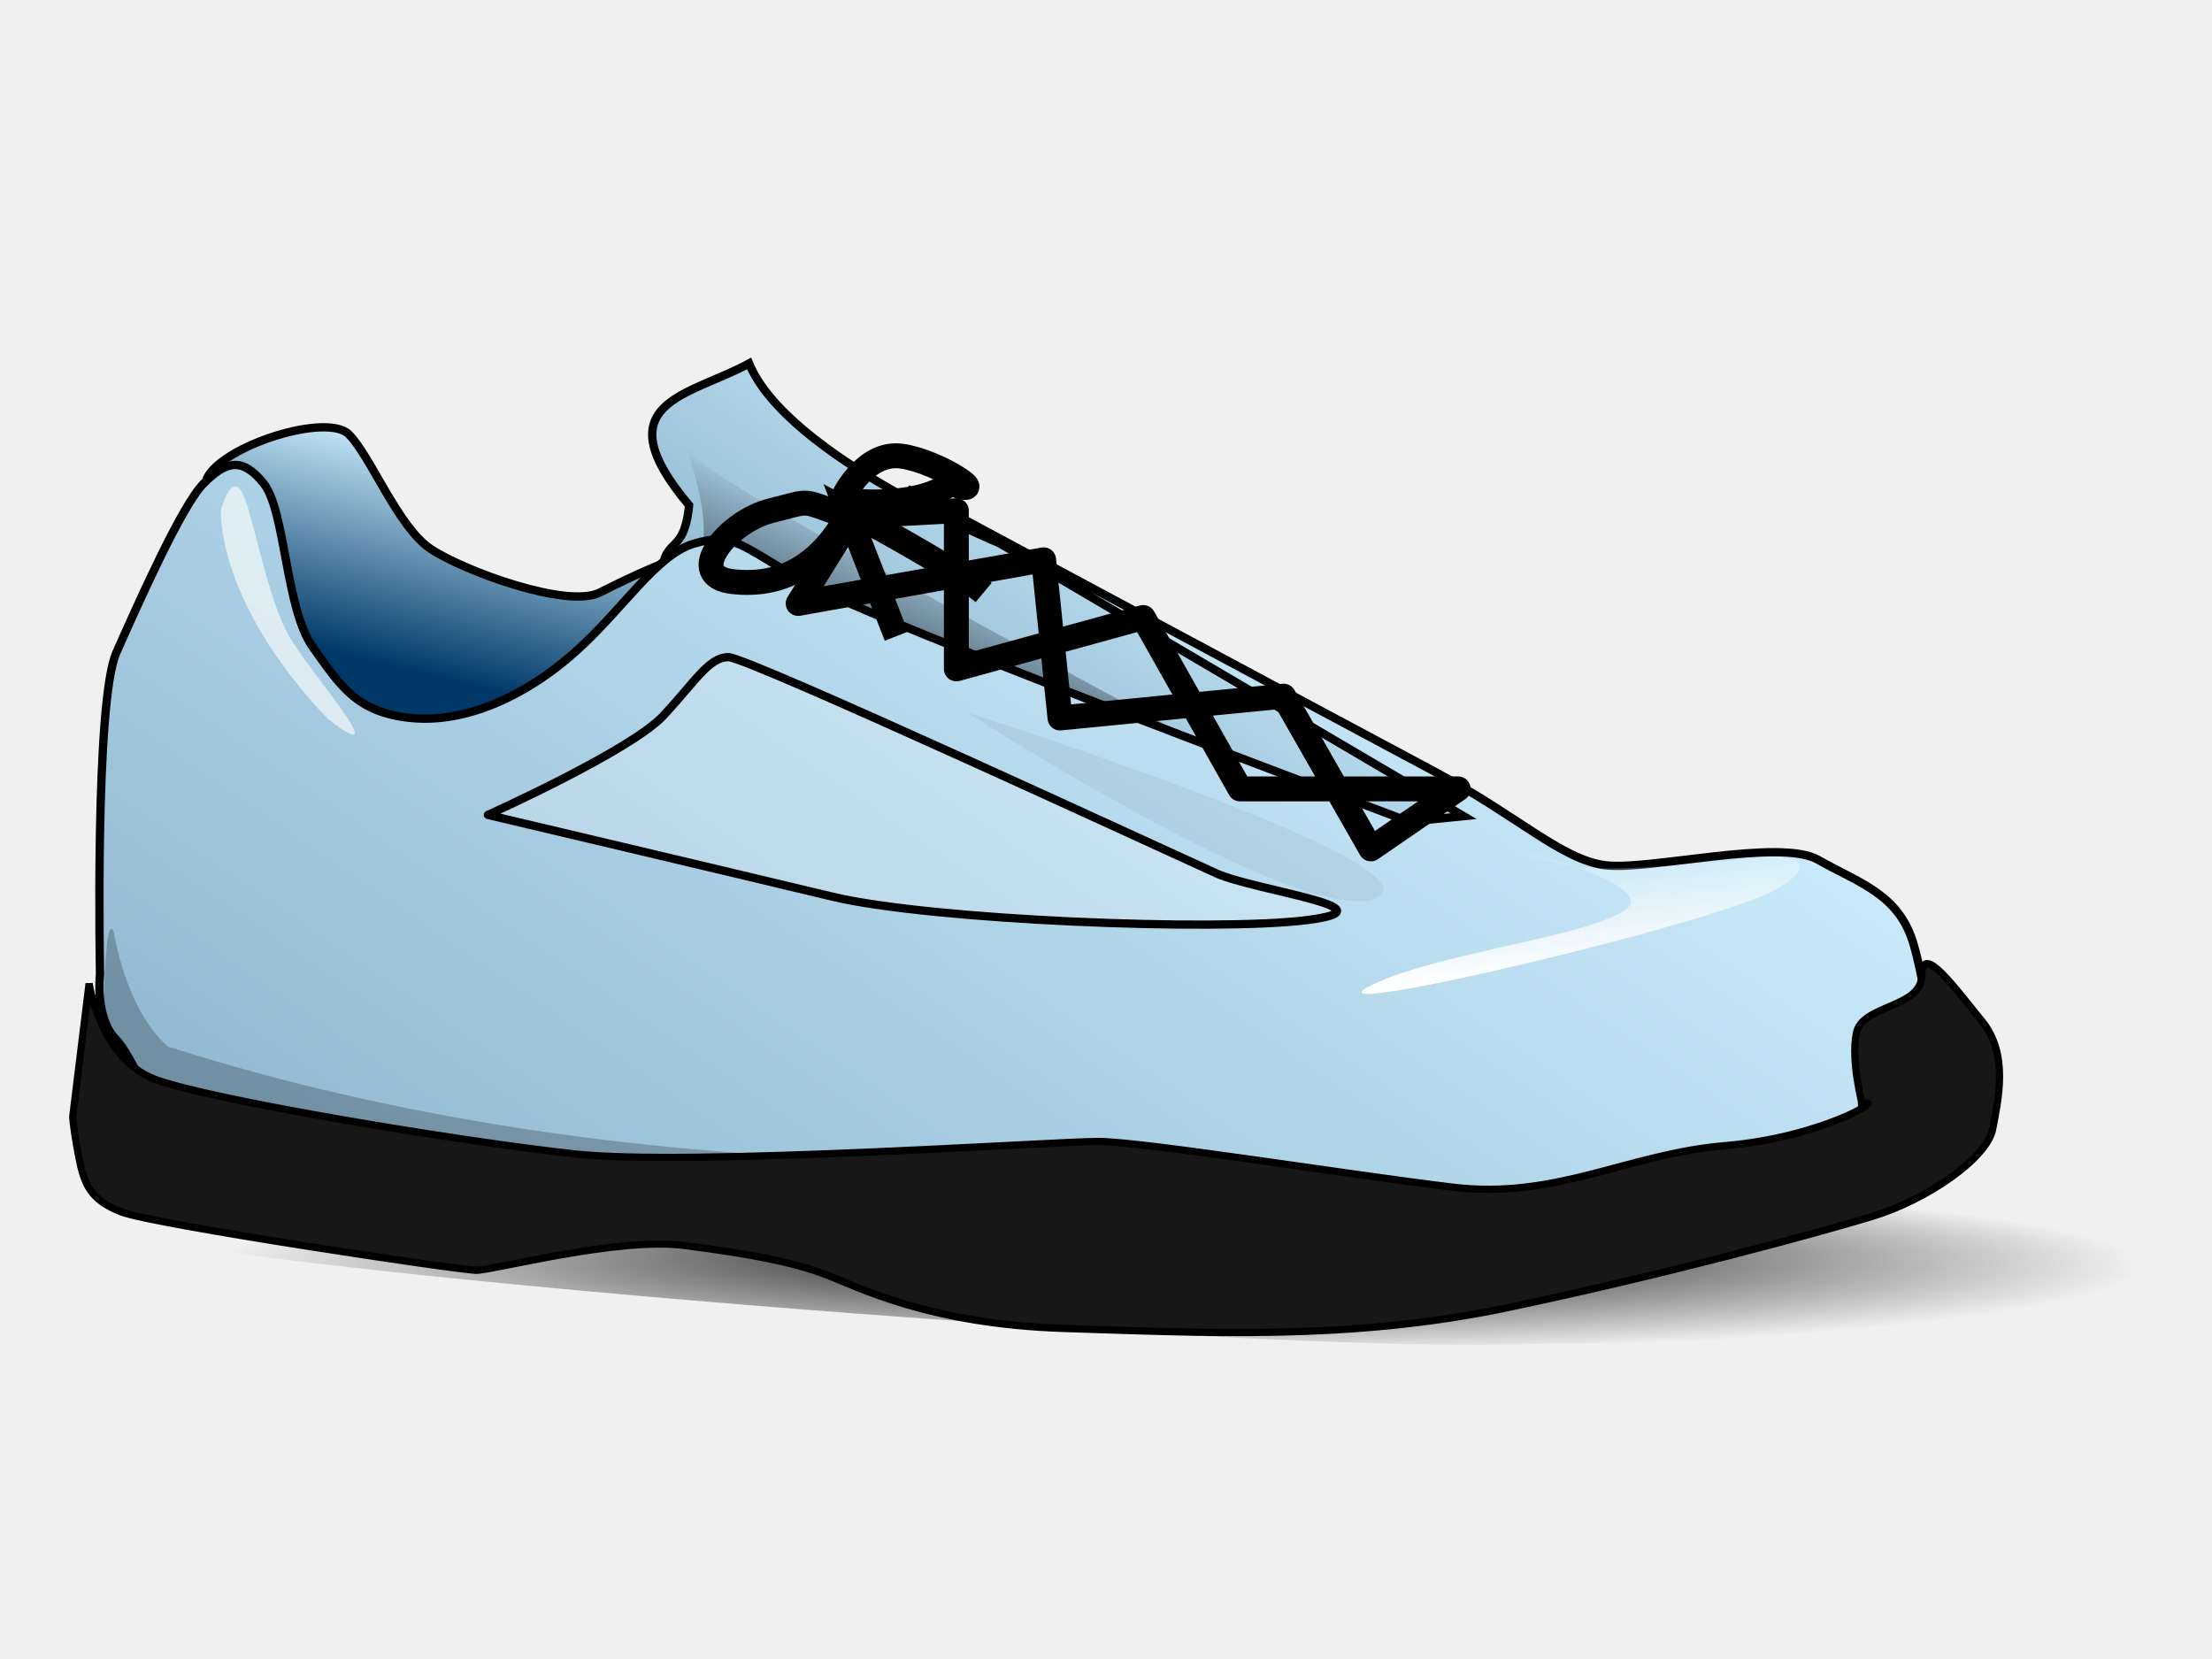
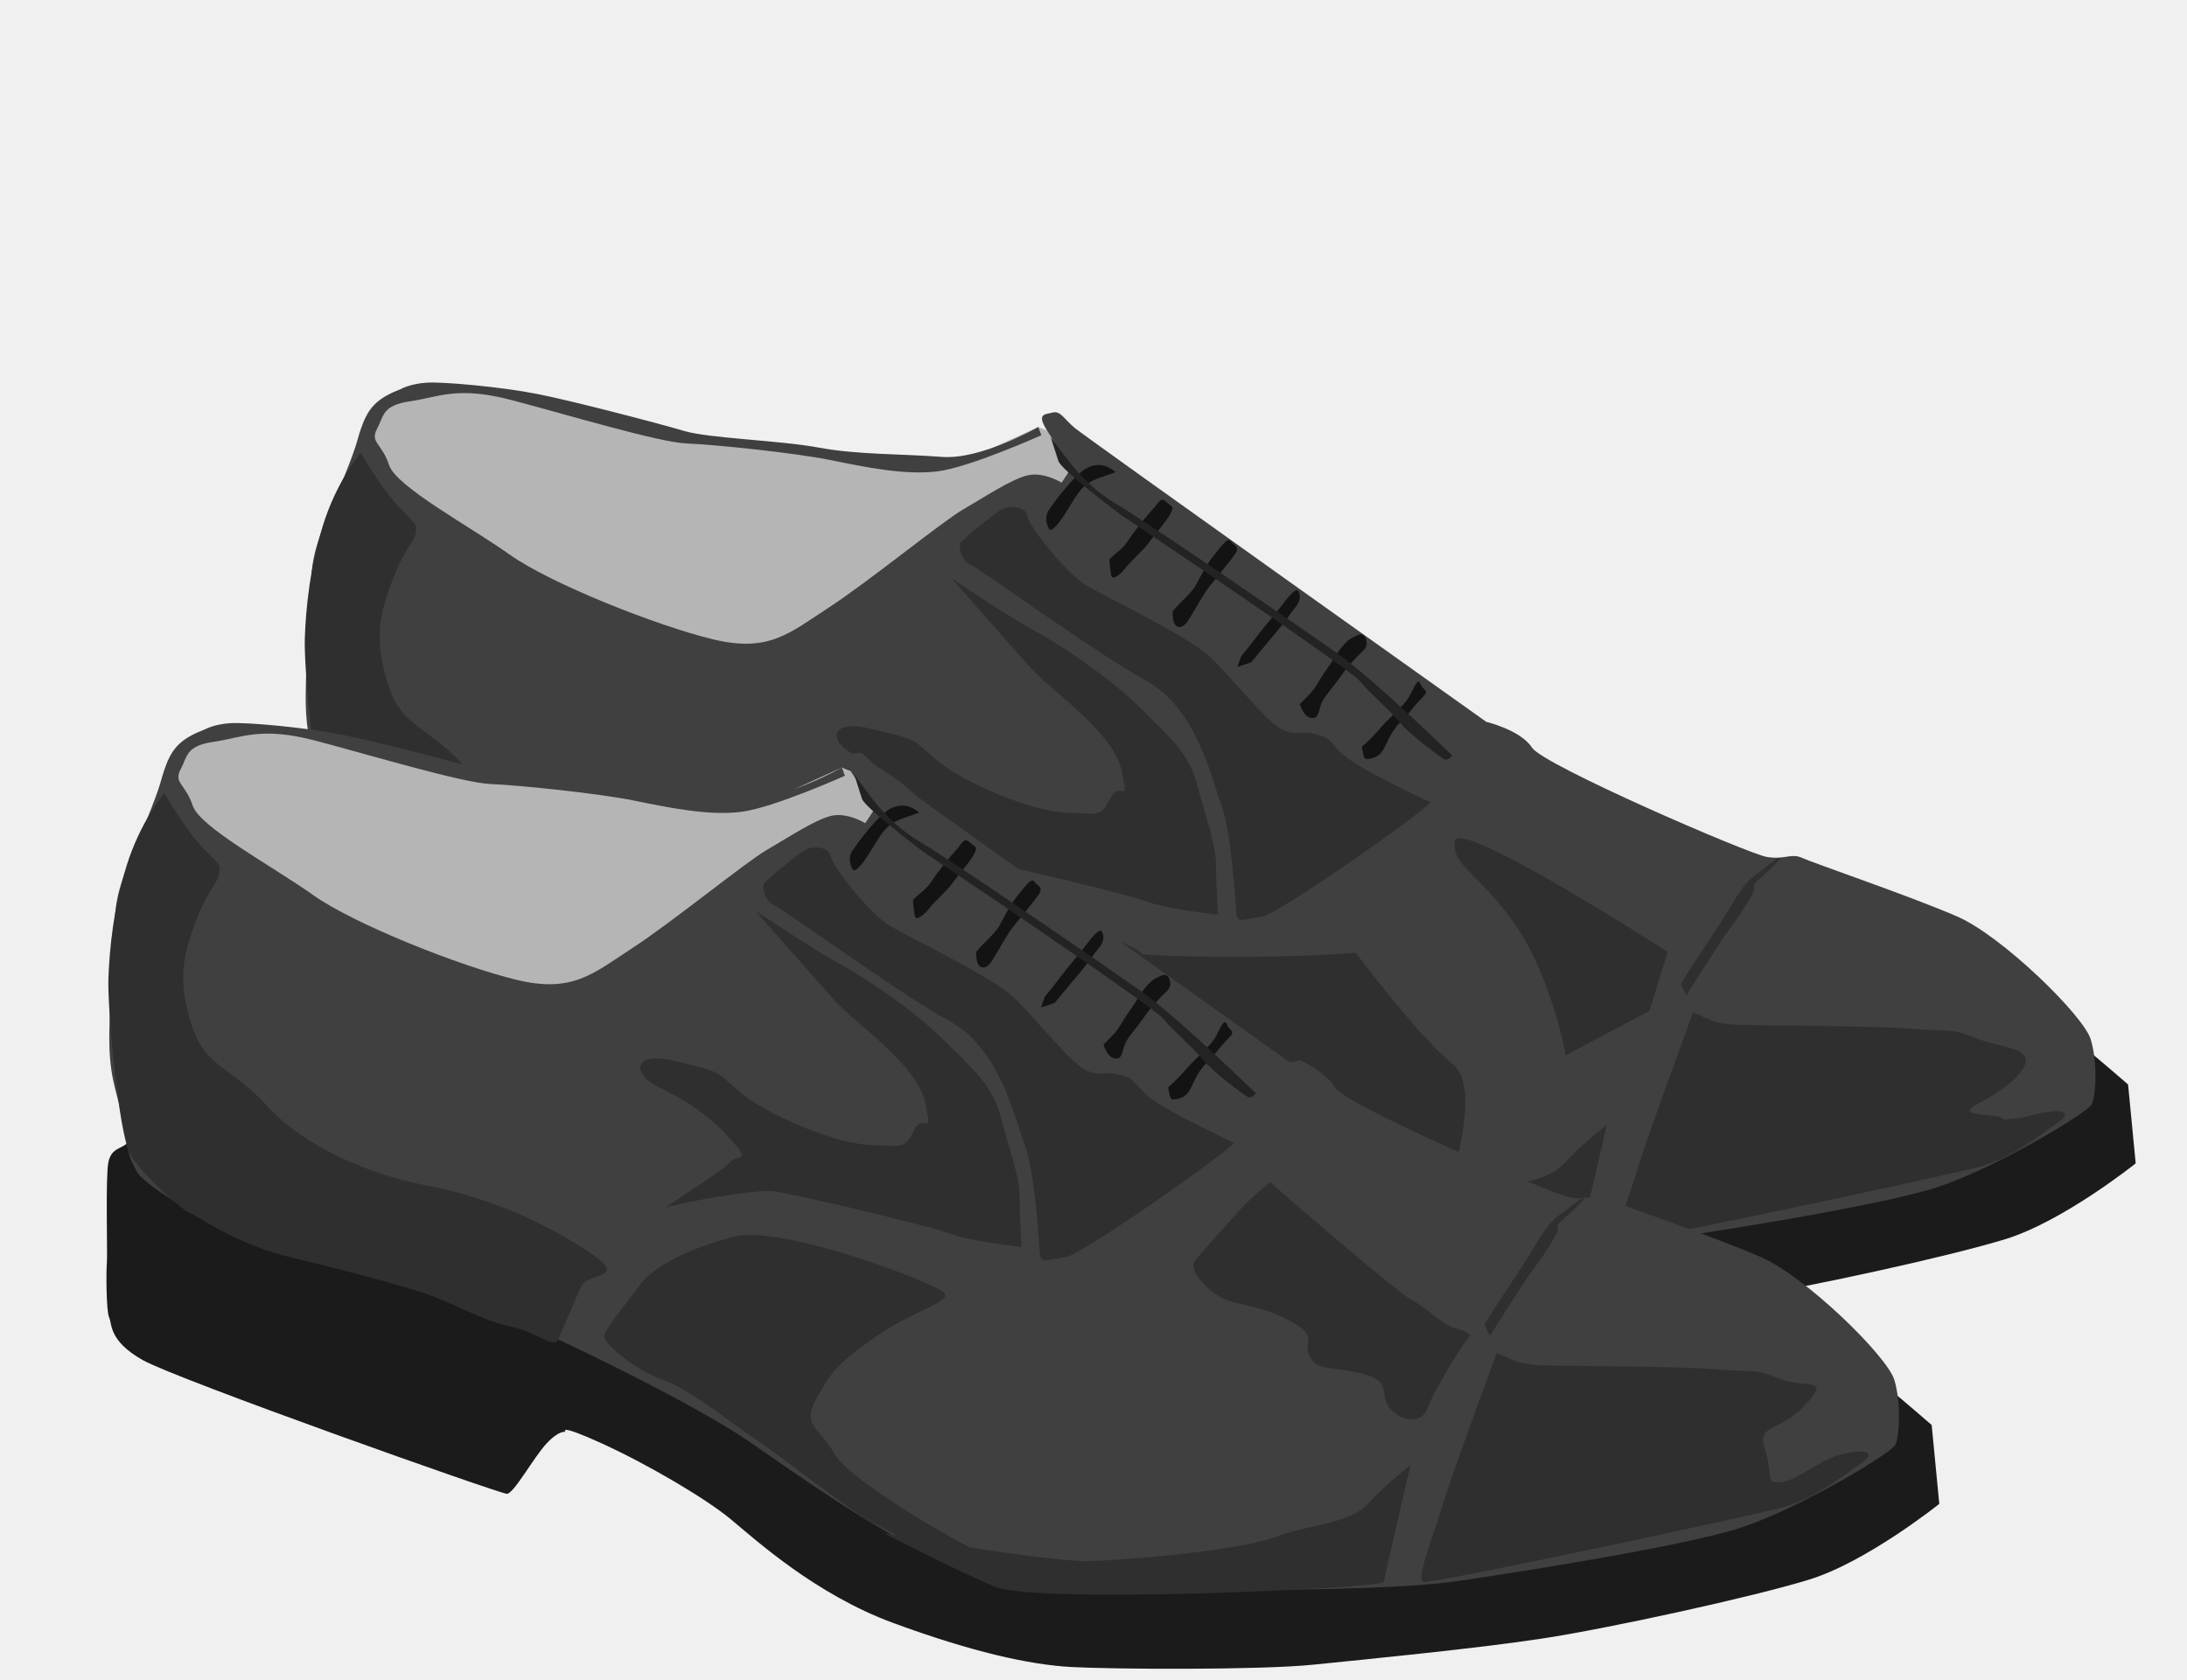
- <svg xmlns="http://www.w3.org/2000/svg" xmlns:xlink="http://www.w3.org/1999/xlink" height="375" id="svg2" version="1.0" width="500" x="0" y="0">
-   <defs id="defs3">
+ <svg xmlns="http://www.w3.org/2000/svg" xmlns:xlink="http://www.w3.org/1999/xlink" width="21.576mm" height="16.576mm" viewBox="0 0 76.451 58.734" id="svg4733" version="1.1">
+   <defs id="defs4735">
+     <linearGradient id="linearGradient4549">
+       <stop style="stop-color:#feecc8;stop-opacity:1" offset="0" id="stop4551" />
+       <stop style="stop-color:#eecf98;stop-opacity:1" offset="1" id="stop4553" />
+     </linearGradient>
+     <radialGradient xlink:href="#linearGradient4549" id="radialGradient4555" cx="80.781" cy="1053.265" fx="80.781" fy="1053.265" r="24.619" gradientTransform="matrix(0.7068646,0.4408413,-0.3197602,0.5127162,364.3233,473.1091)" gradientUnits="userSpaceOnUse" />
+     <linearGradient gradientTransform="scale(1.251383,0.799116)" gradientUnits="userSpaceOnUse" id="linearGradient2986" x1="214.887" x2="-46.229" xlink:href="#linearGradient2122" y1="108.758" y2="352.202" />
+     <linearGradient id="linearGradient2122">
+       <stop id="stop2124" offset="0" style="stop-color:#d0f0ff;stop-opacity:1;" />
+       <stop id="stop2126" offset="1" style="stop-color:#003968;stop-opacity:1;" />
+     </linearGradient>
+     <linearGradient gradientTransform="scale(1.361889,0.734274)" gradientUnits="userSpaceOnUse" id="linearGradient3002" x1="137.948" x2="178.184" xlink:href="#linearGradient2996" y1="239.132" y2="186.936" />
    <linearGradient id="linearGradient2996">
      <stop id="stop2998" offset="0" style="stop-color:#000000;stop-opacity:1;" />
      <stop id="stop3000" offset="1" style="stop-color:#000000;stop-opacity:0;" />
    </linearGradient>
+     <linearGradient gradientTransform="matrix(0.55501,0,0,0.418677,0.43224,23.74855)" gradientUnits="userSpaceOnUse" id="linearGradient2128" x1="214.036" x2="175.583" xlink:href="#linearGradient2122" y1="191.028" y2="308.427" />
+     <linearGradient gradientTransform="scale(1.45568,0.686964)" gradientUnits="userSpaceOnUse" id="linearGradient2978" x1="286.586" x2="-509.76" xlink:href="#linearGradient2122" y1="228.042" y2="776.39" />
+     <linearGradient gradientTransform="scale(1.687069,0.592744)" gradientUnits="userSpaceOnUse" id="linearGradient2994" x1="220.029" x2="208.666" xlink:href="#linearGradient2988" y1="367.871" y2="322.107" />
    <linearGradient id="linearGradient2988">
      <stop id="stop2990" offset="0" style="stop-color:#ffffff;stop-opacity:1;" />
      <stop id="stop2992" offset="1" style="stop-color:#ffffff;stop-opacity:0;" />
    </linearGradient>
-     <linearGradient id="linearGradient2926">
-       <stop id="stop2928" offset="0" style="stop-color:#000000;stop-opacity:1;" />
-       <stop id="stop2930" offset="1" style="stop-color:#000000;stop-opacity:0;" />
-     </linearGradient>
-     <linearGradient id="linearGradient2122">
-       <stop id="stop2124" offset="0" style="stop-color:#d0f0ff;stop-opacity:1;" />
-       <stop id="stop2126" offset="1" style="stop-color:#003968;stop-opacity:1;" />
-     </linearGradient>
-     <linearGradient gradientTransform="matrix(0.55501,0,0,0.418677,0.43224,23.74855)" gradientUnits="userSpaceOnUse" id="linearGradient2128" x1="214.036" x2="175.583" xlink:href="#linearGradient2122" y1="191.028" y2="308.427" />
-     <radialGradient cx="133.528" cy="783.31" fx="133.528" fy="776.264" gradientTransform="matrix(5.442391,0,0,0.508459,-460.3333,-112.2011)" gradientUnits="userSpaceOnUse" id="radialGradient2934" r="39.923" xlink:href="#linearGradient2926" />
-     <pattern height="131.125" id="pattern2966" patternTransform="translate(-311.625,-153.0312)" patternUnits="userSpaceOnUse" width="131.094">
-       <path d="M -271.531 -152.531 L -271.531 -121.406 L -214.969 -121.406 L -214.969 -152.531 L -271.531 -152.531 z M -214.969 -121.406 L -214.969 -59.188 L -181.031 -59.188 L -181.031 -121.406 L -214.969 -121.406 z M -214.969 -59.188 L -271.531 -59.188 L -271.531 -22.406 L -214.969 -22.406 L -214.969 -59.188 z M -271.531 -59.188 L -271.531 -121.406 L -311.125 -121.406 L -311.125 -59.188 L -271.531 -59.188 z " id="path2968" style="fill:none;fill-opacity:0.75;fill-rule:evenodd;stroke:#000000;stroke-width:1px;stroke-linecap:butt;stroke-linejoin:miter;stroke-opacity:1" transform="translate(311.625,153.0312)" />
-     </pattern>
-     <linearGradient gradientTransform="scale(1.45568,0.686964)" gradientUnits="userSpaceOnUse" id="linearGradient2978" x1="286.586" x2="-509.76" xlink:href="#linearGradient2122" y1="228.042" y2="776.39" />
-     <linearGradient gradientTransform="scale(1.251383,0.799116)" gradientUnits="userSpaceOnUse" id="linearGradient2986" x1="214.887" x2="-46.229" xlink:href="#linearGradient2122" y1="108.758" y2="352.202" />
-     <linearGradient gradientTransform="scale(1.687069,0.592744)" gradientUnits="userSpaceOnUse" id="linearGradient2994" x1="220.029" x2="208.666" xlink:href="#linearGradient2988" y1="367.871" y2="322.107" />
-     <linearGradient gradientTransform="scale(1.361889,0.734274)" gradientUnits="userSpaceOnUse" id="linearGradient3002" x1="137.948" x2="178.184" xlink:href="#linearGradient2996" y1="239.132" y2="186.936" />
+     <rect height="500.545" width="788.51" y="389.728" x="5.746" id="SVGID_1_" />
  </defs>
-   <g id="layer1">
-     <path d="M 324.671,201.747 C 324.671,201.747 149.598,142.567 149.598,131.471 C 149.598,120.375 154.529,126.54 155.762,114.211 C 136.036,90.785 155.762,89.552 169.324,82.155 C 177.955,103.114 226.038,122.841 226.038,122.841 L 335.767,183.253 L 324.671,201.747 z " id="path2130" style="fill:url(#linearGradient2986);fill-opacity:1;fill-rule:evenodd;stroke:#000000;stroke-width:1.877px;stroke-linecap:butt;stroke-linejoin:miter;stroke-opacity:1" />
-     <path d="M 148.365,130.238 C 148.365,130.238 154.529,135.17 158.228,125.307 C 161.927,115.443 152.064,95.717 156.995,103.114 C 161.927,110.512 300.013,183.253 300.013,183.253 L 148.365,130.238 z " id="path2914" style="fill:url(#linearGradient3002);fill-opacity:1;fill-rule:evenodd;stroke:none;stroke-width:1px;stroke-linecap:butt;stroke-linejoin:miter;stroke-opacity:1" />
-     <path d="M 46.801,108.046 C 50.499,100.649 73.925,93.251 78.856,98.183 C 83.788,103.114 89.952,119.142 97.35,124.074 C 104.747,129.005 128.173,137.636 135.57,133.937 C 142.967,130.238 165.16,119.142 166.393,126.54 C 167.626,133.937 173.79,177.089 140.502,177.089 C 107.213,177.089 71.459,189.418 61.595,169.691 C 51.732,149.965 46.801,108.046 46.801,108.046 z " id="path2120" style="fill:url(#linearGradient2128);fill-opacity:1;fill-rule:evenodd;stroke:#000000;stroke-width:1.877px;stroke-linecap:butt;stroke-linejoin:miter;stroke-opacity:1" />
-     <path d="M 39.455,263.393 C 31.005,269.328 5.653,271.307 31.005,279.221 C 56.357,287.135 268.827,304.941 338.846,303.952 C 408.865,302.962 487.334,299.995 489.748,288.124 C 492.163,276.253 471.64,274.274 436.631,273.285 C 401.621,272.296 39.455,263.393 39.455,263.393 z " id="path2916" style="fill:url(#radialGradient2934);fill-opacity:1;fill-rule:evenodd;stroke:none;stroke-width:1px;stroke-linecap:butt;stroke-linejoin:miter;stroke-opacity:1" />
-     <path d="M 22.608,220.241 C 22.608,220.241 21.375,158.595 26.307,147.499 C 31.239,136.403 41.102,114.211 46.033,109.279 C 50.965,104.347 54.664,103.114 59.595,109.279 C 64.527,115.443 64.527,137.636 70.692,146.266 C 76.856,154.897 80.555,161.061 92.884,162.294 C 105.213,163.527 118.775,157.362 129.871,147.499 C 140.967,137.636 148.365,125.307 156.995,122.841 C 165.626,120.375 166.859,122.841 181.654,131.471 C 196.448,140.102 318.506,185.719 318.506,185.719 L 330.836,184.486 L 205.079,110.512 C 205.079,110.512 306.177,164.76 324.671,174.623 C 343.165,184.486 353.028,194.35 362.891,195.583 C 372.754,196.816 402.344,189.418 410.975,194.35 C 419.605,199.281 428.235,201.747 431.934,211.61 C 435.633,221.474 439.332,254.762 439.332,254.762 C 439.332,254.762 424.537,274.489 406.043,279.42 C 387.549,284.352 297.547,304.079 275.355,300.38 C 253.162,296.681 217.408,296.681 202.613,288.051 C 187.818,279.42 160.694,278.188 147.132,278.188 C 133.57,278.188 73.157,283.119 57.13,275.722 C 41.102,268.324 31.239,239.967 26.307,235.036 C 21.375,230.104 22.608,220.241 22.608,220.241 z " id="path2116" style="fill:url(#linearGradient2978);fill-opacity:1;fill-rule:evenodd;stroke:#000000;stroke-width:1.877px;stroke-linecap:butt;stroke-linejoin:miter;stroke-opacity:1" />
-     <path d="M 25.701,210.644 C 22.974,203.827 22.974,248.821 24.338,251.547 C 166.135,278.816 249.304,261.091 249.304,261.091 C 249.304,261.091 144.32,270.636 37.972,236.55 C 28.428,228.369 25.701,210.644 25.701,210.644 z " id="path2942" style="fill:#000000;fill-opacity:0.227;fill-rule:evenodd;stroke:none;stroke-width:1px;stroke-linecap:butt;stroke-linejoin:miter;stroke-opacity:1" />
-     <path d="M 20.142,222.307 L 16.444,252.374 C 16.444,252.374 16.444,254.253 17.677,260.83 C 18.909,267.408 20.142,271.166 27.54,273.985 C 34.937,276.804 103.98,287.139 107.679,287.139 C 111.378,287.139 139.735,279.622 154.529,281.502 C 169.324,283.381 179.188,285.26 186.585,288.079 C 193.983,290.897 210.01,299.354 240.833,300.293 C 271.656,301.233 304.944,303.112 340.699,295.595 C 376.453,288.079 410.975,278.683 423.304,274.924 C 435.633,271.166 449.195,261.77 450.428,255.193 C 451.661,248.616 454.127,238.28 447.962,230.764 C 441.797,223.247 434.4,212.911 434.4,220.428 C 434.4,227.945 420.838,227.005 419.605,233.582 C 418.372,240.159 420.838,248.616 420.838,249.555 C 427.002,247.676 412.208,257.072 390.015,258.951 C 367.823,260.83 351.795,271.166 328.37,268.347 C 304.944,265.528 258.094,258.012 248.231,258.012 C 238.367,258.012 155.762,263.649 129.871,260.83 C 103.98,258.012 47.266,248.616 34.937,243.918 C 22.608,239.22 20.142,222.307 20.142,222.307 z " id="path2118" style="fill:#171717;fill-opacity:1;fill-rule:evenodd;stroke:#000000;stroke-width:1.638px;stroke-linecap:butt;stroke-linejoin:miter;stroke-opacity:1" />
-     <path d="M 329.603,178.322 L 309.876,191.884 L 290.15,157.362 L 239.6,162.294 L 235.902,126.54 L 180.421,136.403 L 192.75,116.676 L 216.175,115.443 L 216.175,151.198 L 258.413,139.58 L 280.286,178.322 L 329.603,178.322 z " id="path2142" style="fill:none;fill-opacity:0.75;fill-rule:evenodd;stroke:#000000;stroke-width:5.63;stroke-linecap:round;stroke-linejoin:round;stroke-miterlimit:4;stroke-opacity:1" />
-     <path d="M 336.233,189.884 C 336.233,189.884 346.096,194.816 357.192,196.048 C 368.289,197.281 400.344,193.583 400.344,193.583 C 400.344,193.583 413.906,193.583 401.577,200.98 C 389.248,208.377 295.547,230.57 309.109,223.172 C 322.671,215.775 357.192,212.076 367.056,205.912 C 376.919,199.747 336.233,189.884 336.233,189.884 z " id="path2902" style="fill:url(#linearGradient2994);fill-opacity:1;fill-rule:evenodd;stroke:none;stroke-width:1px;stroke-linecap:butt;stroke-linejoin:miter;stroke-opacity:1" />
-     <path d="M 49.963,115.149 C 49.963,115.149 52.588,105.285 55.332,112.683 C 58.075,120.08 61.165,138.574 66.736,145.971 C 70.521,152.283 89.872,174.515 74.166,162.589 C 48.397,135.465 49.963,115.149 49.963,115.149 z " id="path2904" style="fill:#ffffff;fill-opacity:0.616;fill-rule:evenodd;stroke:none;stroke-width:1px;stroke-linecap:butt;stroke-linejoin:miter;stroke-opacity:1" />
-     <path d="M 218.641,161.061 C 218.641,161.061 327.137,195.583 311.109,202.98 C 295.081,210.377 218.641,161.061 218.641,161.061 z " id="path2906" style="fill:#000000;fill-opacity:0.054;fill-rule:evenodd;stroke:none;stroke-width:1px;stroke-linecap:butt;stroke-linejoin:miter;stroke-opacity:1" />
-     <path d="M 191.517,116.676 C 180.421,112.978 184.119,112.978 174.256,115.443 C 164.393,117.909 154.529,130.238 165.626,131.471 C 176.722,132.704 185.352,127.773 191.517,116.676 z " id="path2936" style="fill:none;fill-opacity:0.75;fill-rule:evenodd;stroke:#000000;stroke-width:5.63;stroke-linecap:round;stroke-linejoin:round;stroke-miterlimit:4;stroke-opacity:1" />
-     <path d="M 190.284,112.978 C 190.284,112.978 195.216,101.881 203.846,103.114 C 212.476,104.347 224.805,112.978 214.942,109.279 C 206.312,115.443 190.284,112.978 190.284,112.978 z " id="path2938" style="fill:none;fill-opacity:0.75;fill-rule:evenodd;stroke:#000000;stroke-width:5.63;stroke-linecap:round;stroke-linejoin:round;stroke-miterlimit:4;stroke-opacity:1" />
-     <path d="M 202.613,143.8 L 191.517,115.443 C 191.517,115.443 214.942,127.773 222.34,133.937" id="path2940" style="fill:none;fill-opacity:0.75;fill-rule:evenodd;stroke:#000000;stroke-width:5.63;stroke-linecap:butt;stroke-linejoin:miter;stroke-miterlimit:4;stroke-opacity:1" />
-     <path d="M 110.281,184.2 C 110.281,184.2 142.619,169.673 149.969,161.75 C 157.319,153.826 160.259,148.544 164.668,148.544 C 169.078,148.544 266.093,193.444 274.913,197.405 C 283.733,201.367 316.071,205.329 295.492,207.97 C 274.913,210.611 210.236,207.97 188.187,202.688 C 166.138,197.405 110.281,184.2 110.281,184.2 z " id="path2944" style="fill:#ffffff;fill-opacity:0.216;fill-rule:evenodd;stroke:#000000;stroke-width:1.863;stroke-linecap:butt;stroke-linejoin:round;stroke-miterlimit:4;stroke-opacity:1" />
-     <rect height="254.558" id="rect2948" rx="3.713" ry="11.602" style="fill:none;fill-opacity:0.227;fill-rule:nonzero;stroke:none;stroke-width:3;stroke-linecap:round;stroke-linejoin:round;stroke-miterlimit:4;stroke-dashoffset:0;stroke-opacity:1" width="280.014" x="-427.092" y="-172.316" />
+   <g id="layer1" transform="translate(-3.1030273e-6,-993.6282)">
+     <g id="g4693" transform="translate(181.9034,-55.69309)">
+       <g transform="translate(-238.8524,38.6604)" id="g4659">
+         <g id="g14534">
+           <text id="text14529" y="1047.64" x="70.682" style="font-style:normal;font-weight:normal;font-size:4.503px;line-height:1.25;font-family:sans-serif;letter-spacing:0px;word-spacing:0px;fill:#000000;fill-opacity:1;stroke:none;stroke-width:0.113" xml:space="preserve">
+             <tspan style="stroke-width:0.113" y="1047.64" x="70.682" id="tspan14527">bun base size</tspan>
+             <tspan style="stroke-width:0.113" y="1053.269" x="70.682" id="tspan14570">relative to the </tspan>
+             <tspan style="stroke-width:0.113" y="1058.898" x="70.682" id="tspan14572">document size.</tspan>
+             <tspan style="stroke-width:0.113" y="1064.527" x="70.682" id="tspan14536" />
+           </text>
+           <g id="g6251" transform="matrix(0.09001088,0,0,0.09001088,60.11476,988.9258)">
+             <defs id="defs6172">
+               <rect height="500.545" width="788.51" y="389.728" x="5.746" id="rect6261" />
+             </defs>
+             <clipPath id="SVGID_2_">
+               <use id="use6174" overflow="visible" xlink:href="#SVGID_1_" style="overflow:visible" x="0" y="0" width="100%" height="100%" />
+             </clipPath>
+             <path id="path6177" d="m 382.658,434.785 c 0,0 -2.367,-25.231 -4.734,-24.632 -2.367,0.601 -9.862,-2.804 -9.862,-2.804 l -28.606,13.016 -29.588,2.403 -32.55,-6.008 -42.609,-4.806 -31.366,-7.208 -46.161,-10.212 -22.488,-1.203 -18.938,3.605 -7.692,10.213 c 0,0 4.733,23.43 4.733,25.231 0,1.802 66.281,59.474 66.281,59.474 l 89.362,22.83 75.75,-36.647 z" clip-path="url(#SVGID_2_)" style="fill:#b5b5b5" />
+             <path id="path6179" d="m 90.605,553.133 c -2.072,2.402 -6.214,1.803 -7.398,7.508 -1.184,5.707 -0.296,36.046 -0.592,39.051 -0.295,3.002 -0.295,18.923 0.889,21.325 1.183,2.404 -0.296,9.013 13.019,16.523 13.316,7.51 138.778,51.964 141.44,51.964 2.664,0 10.357,-14.116 15.387,-19.524 5.03,-5.406 7.397,-4.505 7.397,-4.505 0,0 -3.551,-3.604 14.203,4.505 17.754,8.109 40.243,21.327 50.008,29.438 9.764,8.109 32.845,29.137 63.026,40.252 30.181,11.111 52.668,16.219 69.242,17.119 16.569,0.902 73.089,1.203 93.802,-0.9 20.711,-2.104 63.912,-6.309 89.361,-10.214 25.445,-3.902 80.779,-15.919 103.27,-22.827 22.486,-6.908 50.598,-29.438 50.598,-29.438 l -2.959,-30.639 c 0,0 -12.428,-10.813 -15.98,-13.517 -3.549,-2.703 -660.94,-108.538 -660.94,-108.538 l -23.773,12.417" clip-path="url(#SVGID_2_)" style="fill:#1b1b1b" />
+             <path id="path6181" d="m 120.687,392.531 c -8.285,3.204 -12.229,6.407 -14.992,13.616 -2.761,7.21 -0.789,4.807 -8.284,23.229 -7.497,18.425 -11.442,24.832 -11.837,39.25 -0.396,14.42 -2.367,33.642 -1.971,47.261 0.393,13.618 3.55,19.223 5.522,30.036 1.972,10.815 1.183,11.213 5.129,18.424 3.946,7.209 44.188,30.04 64.703,33.643 20.515,3.606 43.399,10.414 59.18,14.819 15.782,4.404 31.957,13.216 39.06,16.421 7.101,3.204 54.05,25.631 74.96,40.05 20.911,14.419 65.889,46.858 89.56,50.463 23.67,3.604 33.934,7.209 86.799,7.209 52.865,0 82.455,-1.202 99.025,-3.604 16.57,-2.403 87.193,-13.218 110.076,-20.826 22.885,-7.609 57.998,-28.838 59.576,-32.041 1.576,-3.203 2.369,-16.021 -0.395,-25.232 -2.764,-9.21 -34.324,-40.048 -51.684,-47.66 -17.359,-7.609 -56.025,-20.825 -60.365,-22.829 -4.338,-2.001 -6.707,0.801 -13.809,-0.4 -7.104,-1.203 -86.799,-35.646 -91.139,-42.453 -4.338,-6.809 -17.752,-10.013 -17.752,-10.013 0,0 -155.445,-110.539 -159.784,-114.144 -4.341,-3.606 -5.524,-6.809 -8.68,-6.01 -3.158,0.803 -6.314,0.402 -1.974,7.211 4.341,6.811 9.468,14.016 9.468,14.016 l -3.944,6.01 c 0,0 -7.101,-4.407 -13.415,-2.803 -6.313,1.601 -16.57,8.41 -24.855,13.215 -8.286,4.807 -36.691,28.035 -52.078,38.047 -15.388,10.013 -23.278,17.622 -44.977,12.417 -21.699,-5.208 -63.125,-21.627 -78.906,-32.842 -15.781,-11.216 -44.188,-26.435 -46.951,-34.844 -2.761,-8.412 -7.495,-8.811 -4.734,-14.02 2.762,-5.205 1.974,-9.21 13.02,-10.812 11.047,-1.603 18.148,-6.008 39.453,-0.401 21.305,5.607 57.208,16.421 67.861,16.82 10.653,0.401 41.821,3.606 55.629,6.408 13.809,2.803 29.196,6.01 41.821,4.406 12.625,-1.604 40.242,-14.018 40.242,-14.018 l -1.184,-3.204 c 0,0 -22.095,12.815 -37.482,11.615 -15.386,-1.202 -32.746,-0.802 -47.738,-3.604 -14.992,-2.805 -42.609,-3.605 -52.079,-6.409 -9.468,-2.804 -43.003,-11.614 -57.207,-14.419 -14.204,-2.803 -36.691,-4.805 -43.004,-4.406 -6.312,0.405 -9.864,2.408 -9.864,2.408" clip-path="url(#SVGID_2_)" style="fill:#404040" />
+             <path id="path6183" d="m 398.045,424.872 c -2.367,-2.103 -5.918,-3.906 -10.653,-1.801 -4.734,2.101 -13.315,13.516 -15.386,16.821 -2.07,3.305 0.296,7.208 0.296,7.208 0,0 0.888,1.203 3.847,-2.705 2.958,-3.903 5.03,-8.108 7.693,-11.714 2.662,-3.603 5.622,-4.806 9.172,-6.006 3.552,-1.201 5.031,-1.803 5.031,-1.803" clip-path="url(#SVGID_2_)" style="fill:#131313" />
+             <path id="path6185" d="m 395.678,458.813 c 2.959,-3.002 5.324,-4.206 7.396,-7.508 2.072,-3.304 7.693,-10.214 9.471,-12.016 1.774,-1.802 2.957,-5.106 5.029,-3.003 2.072,2.102 3.551,1.5 1.773,4.805 -1.773,3.304 -6.211,8.112 -8.283,11.115 -2.07,3.004 -7.102,7.209 -8.876,9.612 -1.775,2.404 -5.031,5.106 -5.624,3.604 -0.591,-1.501 -0.886,-6.609 -0.886,-6.609" clip-path="url(#SVGID_2_)" style="fill:#131313" />
+             <path id="path6187" d="m 420.238,478.939 c 2.365,-3.002 7.395,-7.208 8.875,-9.913 1.48,-2.703 4.734,-9.01 6.808,-11.413 2.07,-2.404 5.622,-7.811 6.806,-6.008 1.182,1.802 3.846,2.102 1.774,5.106 -2.07,3.003 -7.397,9.311 -9.765,12.315 -2.368,3.004 -5.029,7.811 -6.806,10.813 -1.774,3.004 -3.255,5.708 -5.622,5.106 -2.367,-0.598 -2.07,-6.006 -2.07,-6.006" clip-path="url(#SVGID_2_)" style="fill:#131313" />
+             <path id="path6189" d="m 446.869,496.362 c 2.663,-3.004 6.807,-8.711 8.286,-10.514 1.479,-1.802 6.509,-7.809 8.284,-10.212 1.774,-2.403 4.733,-6.008 5.621,-4.506 0.889,1.502 0.889,3.905 -1.184,6.308 -2.068,2.403 -2.663,3.904 -5.918,7.811 -3.254,3.904 -11.244,13.517 -11.244,13.517 l -5.326,1.802 z" clip-path="url(#SVGID_2_)" style="fill:#131313" />
+             <path id="path6191" d="m 469.65,514.985 c 3.554,-3.604 5.033,-4.807 7.104,-8.411 2.072,-3.603 4.735,-6.908 6.512,-9.912 1.775,-3.002 4.438,-6.307 6.804,-7.511 2.367,-1.201 4.439,-2.402 5.325,0.901 0.891,3.306 -1.182,3.906 -4.141,7.21 -2.959,3.305 -2.07,1.802 -5.919,7.209 -3.846,5.408 -6.214,7.51 -7.397,10.514 -1.184,3.004 -0.889,5.708 -3.848,5.408 -2.957,-0.302 -4.44,-5.408 -4.44,-5.408" clip-path="url(#SVGID_2_)" style="fill:#131313" />
+             <path id="path6193" d="m 493.745,531.506 c 2.663,-2.103 5.325,-5.106 7.988,-8.109 2.665,-3.003 7.992,-7.51 10.061,-10.815 2.072,-3.304 3.552,-8.411 4.735,-5.405 1.184,3.002 3.848,2.101 0.296,5.706 -3.552,3.605 -3.847,4.805 -8.286,9.313 -4.439,4.505 -5.029,8.71 -7.1,11.413 -2.072,2.705 -5.328,2.705 -6.216,2.705 -0.885,-10e-4 -1.478,-4.808 -1.478,-4.808" clip-path="url(#SVGID_2_)" style="fill:#131313" />
+             <path id="path6195" d="m 372.893,411.228 c 4.736,6.007 11.541,17.723 25.151,25.833 13.613,8.111 71.314,47.761 85.812,57.973 14.5,10.212 44.977,39.952 44.977,39.952 0,0 -1.479,2.101 -2.959,1.5 -1.479,-0.599 -14.202,-10.213 -17.752,-14.718 -3.552,-4.506 -12.428,-12.015 -15.094,-15.621 -2.661,-3.603 -65.097,-45.956 -65.097,-45.956 L 399.82,441.266 c 0,0 -22.783,-17.121 -23.967,-20.726 -1.183,-3.605 -2.96,-9.312 -2.96,-9.312" clip-path="url(#SVGID_2_)" style="fill:#232323" />
+             <path id="path6197" d="m 520.352,553.133 c -2.764,4.006 -59.971,44.055 -65.494,44.456 -5.522,0.401 -9.471,3.205 -9.863,-1.2 -0.395,-4.406 -1.972,-32.04 -5.918,-42.454 -3.943,-10.414 -9.469,-37.248 -29.195,-48.061 -19.727,-10.814 -63.519,-42.854 -67.86,-44.857 -4.341,-2.003 -4.734,-7.208 -4.341,-8.412 0.396,-1.201 11.837,-10.413 15.388,-12.816 3.55,-2.401 10.256,-1.601 10.652,2.004 0.395,3.606 14.993,22.429 23.278,27.235 8.284,4.806 39.055,19.625 47.341,27.234 8.286,7.609 22.884,26.433 28.802,28.837 5.919,2.401 6.709,0 12.626,1.601 5.92,1.601 3.947,1.202 9.863,7.209 5.919,6.008 34.721,19.224 34.721,19.224" clip-path="url(#SVGID_2_)" style="fill:#2f2f2f" />
+             <path id="path6199" d="m 622.338,634.837 c 5.621,1.804 6.213,4.505 19.234,4.805 13.018,0.301 52.375,0.301 65.688,1.502 13.316,1.201 14.797,-0.601 24.855,3.604 10.061,4.205 26.381,3.418 16.32,14.532 -10.061,11.112 -28.605,13.979 -12.006,15.414 10.256,0.884 2.965,2.036 9.182,1.435 6.213,-0.602 2.189,0.16 10.475,-1.944 8.283,-2.101 14.793,-1.2 7.689,3.604 -7.1,4.807 -18.047,13.818 -30.771,17.123 -12.725,3.306 -135.818,29.736 -139.072,28.836 -3.256,-0.9 4.438,-19.523 7.396,-29.736 2.958,-10.213 21.01,-59.175 21.01,-59.175" clip-path="url(#SVGID_2_)" style="fill:#2f2f2f" />
+             <path id="path6201" d="m 588.605,679.594 c 0,0 -9.766,41.753 -10.063,44.154 -0.293,2.402 -134.928,8.711 -151.205,1.803 -16.273,-6.908 -42.904,-20.725 -42.904,-20.725 0,0 64.21,11.411 80.484,10.813 16.273,-0.601 57.701,-4.206 71.311,-9.313 13.611,-5.105 29,-5.105 36.1,-12.916 7.104,-7.809 16.57,-15.02 16.57,-15.02" clip-path="url(#SVGID_2_)" style="fill:#2f2f2f" />
+             <path id="path6203" d="m 425.661,714.138 c -11.046,-4.407 -54.445,-29.642 -60.364,-40.052 -5.917,-10.413 -13.019,-10.814 -7.101,-21.627 5.918,-10.814 9.076,-14.419 23.673,-24.432 14.598,-10.012 28.406,-12.816 26.039,-16.422 -2.367,-3.603 -63.125,-26.833 -81.668,-22.025 -18.543,4.806 -31.563,12.014 -36.296,18.423 -4.736,6.409 -14.205,17.62 -14.205,20.425 0,2.804 12.23,13.217 22.882,16.821 10.653,3.605 28.012,18.023 36.693,23.629 8.679,5.611 35.113,26.837 44.977,32.042 9.862,5.207 41.82,21.228 43.003,21.629 1.185,0.397 2.367,-8.411 2.367,-8.411" clip-path="url(#SVGID_2_)" style="fill:#2f2f2f" />
+             <path id="path6205" d="m 103.723,418.963 c 0,0 -8.285,10.013 -13.415,26.434 -5.128,16.421 -6.706,32.441 -7.102,44.055 -0.394,11.615 3.946,59.274 8.285,67.684 4.341,8.411 21.305,22.83 23.279,23.229 1.972,0.401 17.359,12.018 39.057,17.223 21.7,5.208 36.691,9.213 49.712,13.218 13.02,4.003 24.067,11.214 35.509,13.616 11.44,2.402 16.965,9.211 18.937,4.806 1.973,-4.406 5.918,-13.619 8.68,-20.024 2.762,-6.407 20.911,-2.402 0.79,-15.22 -20.121,-12.816 -40.637,-20.427 -61.547,-24.432 -20.912,-4.005 -46.557,-14.817 -60.759,-30.436 -14.204,-15.621 -24.462,-15.22 -29.59,-31.642 -5.13,-16.42 -3.945,-25.231 1.184,-39.249 5.128,-14.019 9.074,-16.021 9.469,-19.625 0.393,-3.604 1.182,-2.404 -5.918,-9.612 -7.102,-7.21 -15.387,-21.627 -15.387,-21.627" clip-path="url(#SVGID_2_)" style="fill:#2f2f2f" />
+             <path id="path6207" d="m 334.526,466.245 c 0,0 23.277,15.62 32.351,20.425 9.075,4.808 29.59,18.425 41.031,30.039 11.439,11.617 18.543,16.82 22.093,30.441 3.552,13.615 7.103,22.026 7.103,30.836 0,8.813 0.789,18.824 0.789,18.824 0,0 -19.333,-2.003 -28.012,-5.207 -8.681,-3.203 -61.153,-15.621 -68.648,-16.421 -7.497,-0.799 -37.875,4.809 -41.426,6.411 -3.551,1.6 21.699,-14.018 24.855,-17.624 3.156,-3.606 9.074,0.801 -0.79,-10.012 -9.862,-10.813 -20.515,-16.021 -28.406,-20.025 -7.89,-4.005 -9.469,-13.618 8.286,-9.212 17.755,4.406 14.596,3.205 24.855,12.017 10.258,8.807 37.086,20.023 50.106,20.425 13.019,0.401 13.413,2.003 17.36,-5.607 3.943,-7.611 7.495,4.003 4.337,-10.813 -3.155,-14.82 -26.434,-30.039 -35.113,-39.652 -8.678,-9.612 -30.771,-34.845 -30.771,-34.845" clip-path="url(#SVGID_2_)" style="fill:#2f2f2f" />
+             <path id="path6209" d="m 617.604,623.722 c 3.254,-5.708 15.092,-22.829 18.938,-29.438 3.846,-6.607 6.807,-10.812 10.355,-13.215 3.551,-2.403 7.988,-6.608 9.176,-6.309 1.182,0.301 -9.471,9.312 -10.064,10.212 -0.59,0.9 1.48,0.301 -1.479,5.408 -2.957,5.106 -5.918,9.311 -8.283,12.314 -2.369,3.004 -16.572,25.533 -16.572,25.533 z" clip-path="url(#SVGID_2_)" style="fill:#2f2f2f" />
+             <path id="path6211" d="m 366.341,606.582 c 0,0 22.601,5.735 62.151,6.453 39.552,0.718 62.859,-1.433 62.859,-1.433 0,0 24.718,32.98 37.434,43.018 12.711,10.037 -2.121,50.188 -2.121,50.188 L 369.872,620.206 Z" clip-path="url(#SVGID_2_)" style="fill:#2f2f2f" />
+             <path id="path6213" d="m 612.479,611.243 -7.063,22.943 -32.49,17.207 c 0,0 -5.648,-30.829 -19.775,-50.904 -14.125,-20.075 -24.719,-22.944 -23.307,-32.264 1.412,-9.32 82.635,43.018 82.635,43.018" clip-path="url(#SVGID_2_)" style="fill:#2f2f2f" />
+             <path id="path6215" d="m 306.38,567.065 c 0,0 -2.366,-25.231 -4.734,-24.632 -2.367,0.601 -9.863,-2.803 -9.863,-2.803 l -28.604,13.016 -29.59,2.404 -32.55,-6.008 -42.61,-4.805 -31.364,-7.209 -46.161,-10.212 -22.488,-1.203 -18.938,3.605 -7.692,10.213 c 0,0 4.733,23.429 4.733,25.232 0,1.802 66.283,59.473 66.283,59.473 l 89.361,22.831 75.75,-36.647 z" clip-path="url(#SVGID_2_)" style="fill:#b5b5b5" />
+             <path id="path6217" d="m 14.327,685.414 c -2.071,2.401 -6.213,1.803 -7.398,7.508 -1.183,5.707 -0.295,36.046 -0.592,39.051 -0.295,3.003 -0.295,18.924 0.889,21.326 1.184,2.403 -0.297,9.012 13.019,16.522 13.316,7.51 138.778,51.964 141.44,51.964 2.664,0 10.357,-14.115 15.387,-19.525 5.03,-5.405 7.397,-4.504 7.397,-4.504 0,0 -3.551,-3.605 14.203,4.504 17.755,8.111 40.243,21.328 50.008,29.438 9.764,8.111 32.845,29.138 63.026,40.252 30.183,11.112 52.671,16.221 69.241,17.121 16.57,0.9 73.088,1.202 93.801,-0.9 20.711,-2.104 63.914,-6.309 89.361,-10.215 25.445,-3.902 80.779,-15.918 103.27,-22.828 22.488,-6.907 50.6,-29.438 50.6,-29.438 l -2.959,-30.638 c 0,0 -12.43,-10.813 -15.98,-13.517 C 695.49,778.83 38.098,672.997 38.098,672.997 l -23.771,12.417" clip-path="url(#SVGID_2_)" style="fill:#1b1b1b" />
+             <path id="path6219" d="m 44.41,524.811 c -8.285,3.205 -12.229,6.408 -14.992,13.616 -2.762,7.211 -0.79,4.807 -8.284,23.229 -7.496,18.425 -11.442,24.833 -11.837,39.25 -0.396,14.42 -2.367,33.642 -1.972,47.261 0.394,13.617 3.55,19.223 5.522,30.035 1.973,10.816 1.184,11.214 5.129,18.424 3.947,7.209 44.188,30.04 64.703,33.644 20.516,3.606 43.399,10.413 59.18,14.819 15.781,4.404 31.957,13.217 39.06,16.421 7.101,3.204 54.051,25.631 74.961,40.049 20.911,14.419 65.887,46.858 89.559,50.464 23.671,3.604 33.933,7.209 86.799,7.209 52.864,0 82.455,-1.203 99.025,-3.604 16.57,-2.404 87.193,-13.218 110.076,-20.826 22.885,-7.609 57.996,-28.838 59.576,-32.042 1.576,-3.203 2.367,-16.02 -0.395,-25.232 -2.764,-9.209 -34.326,-40.047 -51.686,-47.659 -17.359,-7.608 -56.023,-20.825 -60.363,-22.829 -4.338,-2 -6.707,0.802 -13.809,-0.399 -7.102,-1.202 -86.798,-35.646 -91.139,-42.453 -4.338,-6.81 -13.807,-10.813 -13.807,-10.813 l -3.947,0.801 c 0,0 -155.445,-110.539 -159.784,-114.143 -4.341,-3.605 -5.525,-6.809 -8.68,-6.011 -3.156,0.803 -6.314,0.402 -1.974,7.211 4.34,6.811 9.47,14.016 9.47,14.016 l -3.945,6.011 c 0,0 -7.102,-4.406 -13.416,-2.803 -6.313,1.601 -16.57,8.41 -24.856,13.215 -8.284,4.807 -36.69,28.035 -52.077,38.047 -15.389,10.013 -23.278,17.622 -44.978,12.417 -21.699,-5.208 -63.125,-21.627 -78.907,-32.842 -15.781,-11.216 -44.188,-26.435 -46.95,-34.845 -2.762,-8.412 -7.495,-8.81 -4.734,-14.019 2.762,-5.205 1.973,-9.21 13.02,-10.812 11.047,-1.603 18.148,-6.008 39.453,-0.401 21.304,5.607 57.208,16.422 67.861,16.82 10.652,0.402 41.82,3.606 55.628,6.409 13.808,2.802 29.195,6.01 41.821,4.407 12.624,-1.604 40.242,-14.019 40.242,-14.019 l -1.184,-3.204 c 0,0 -22.095,12.815 -37.481,11.615 -15.387,-1.202 -32.747,-0.802 -47.739,-3.604 -14.992,-2.806 -42.61,-3.605 -52.078,-6.41 -9.469,-2.804 -43.004,-11.614 -57.208,-14.418 -14.204,-2.804 -36.691,-4.805 -43.004,-4.407 -6.308,0.402 -9.859,2.405 -9.859,2.405" clip-path="url(#SVGID_2_)" style="fill:#404040" />
+             <path id="path6221" d="m 321.768,557.152 c -2.367,-2.103 -5.918,-3.906 -10.653,-1.801 -4.734,2.1 -13.316,13.515 -15.387,16.82 -2.071,3.305 0.296,7.209 0.296,7.209 0,0 0.888,1.203 3.846,-2.705 2.959,-3.904 5.03,-8.108 7.694,-11.714 2.663,-3.604 5.621,-4.806 9.172,-6.007 3.552,-1.2 5.032,-1.802 5.032,-1.802" clip-path="url(#SVGID_2_)" style="fill:#131313" />
+             <path id="path6223" d="m 319.4,591.094 c 2.958,-3.003 5.325,-4.207 7.397,-7.509 2.071,-3.303 7.694,-10.214 9.47,-12.015 1.774,-1.802 2.958,-5.106 5.03,-3.003 2.071,2.103 3.551,1.5 1.774,4.804 -1.774,3.304 -6.213,8.112 -8.285,11.115 -2.072,3.003 -7.102,7.209 -8.877,9.612 -1.775,2.404 -5.031,5.106 -5.623,3.604 -0.591,-1.5 -0.886,-6.608 -0.886,-6.608" clip-path="url(#SVGID_2_)" style="fill:#131313" />
+             <path id="path6225" d="m 343.96,611.22 c 2.366,-3.002 7.396,-7.208 8.876,-9.913 1.479,-2.703 4.735,-9.009 6.806,-11.413 2.071,-2.404 5.623,-7.81 6.807,-6.007 1.182,1.802 3.845,2.101 1.774,5.106 -2.071,3.003 -7.397,9.311 -9.765,12.314 -2.368,3.004 -5.03,7.812 -6.805,10.813 -1.776,3.004 -3.255,5.708 -5.623,5.106 -2.367,-0.599 -2.07,-6.006 -2.07,-6.006" clip-path="url(#SVGID_2_)" style="fill:#131313" />
+             <path id="path6227" d="m 370.591,628.642 c 2.664,-3.004 6.806,-8.711 8.285,-10.514 1.479,-1.802 6.511,-7.809 8.286,-10.212 1.774,-2.403 4.733,-6.008 5.621,-4.506 0.888,1.502 0.888,3.905 -1.184,6.309 -2.07,2.403 -2.663,3.904 -5.918,7.81 -3.253,3.904 -11.243,13.517 -11.243,13.517 l -5.326,1.802 z" clip-path="url(#SVGID_2_)" style="fill:#131313" />
+             <path id="path6229" d="m 393.374,647.266 c 3.552,-3.604 5.032,-4.809 7.104,-8.411 2.069,-3.603 4.734,-6.908 6.511,-9.912 1.773,-3.002 4.436,-6.307 6.804,-7.511 2.368,-1.201 4.438,-2.402 5.327,0.901 0.887,3.306 -1.184,3.906 -4.143,7.21 -2.961,3.306 -2.07,1.802 -5.918,7.208 -3.847,5.408 -6.215,7.511 -7.398,10.515 -1.183,3.004 -0.889,5.708 -3.847,5.406 -2.961,-0.301 -4.44,-5.406 -4.44,-5.406" clip-path="url(#SVGID_2_)" style="fill:#131313" />
+             <path id="path6231" d="m 418.525,663.786 c 2.666,-2.103 5.326,-5.106 7.991,-8.109 2.661,-3.003 7.988,-7.511 10.06,-10.815 2.072,-3.304 3.552,-8.411 4.734,-5.404 1.183,3.001 3.849,2.1 0.297,5.706 -3.552,3.604 -3.848,4.804 -8.285,9.312 -4.441,4.506 -5.029,8.711 -7.102,11.414 -2.072,2.705 -5.328,2.705 -6.215,2.705 -0.887,0 -1.48,-4.809 -1.48,-4.809" clip-path="url(#SVGID_2_)" style="fill:#131313" />
+             <path id="path6233" d="m 296.615,542.433 c 4.734,6.008 11.54,17.724 25.152,25.833 13.612,8.11 71.312,47.76 85.811,57.973 14.5,10.212 44.978,39.951 44.978,39.951 0,0 -1.479,2.102 -2.961,1.502 -1.479,-0.6 -14.203,-10.214 -17.753,-14.719 -3.551,-4.506 -12.427,-12.015 -15.092,-15.621 -2.66,-3.604 -65.098,-45.956 -65.098,-45.956 l -28.11,-18.926 c 0,0 -22.784,-17.121 -23.969,-20.725 -1.181,-3.605 -2.958,-9.312 -2.958,-9.312" clip-path="url(#SVGID_2_)" style="fill:#232323" />
+             <path id="path6235" d="m 444.074,685.414 c -2.764,4.006 -59.971,44.055 -65.495,44.455 -5.521,0.401 -9.469,3.205 -9.862,-1.2 -0.394,-4.406 -1.973,-32.04 -5.918,-42.454 -3.945,-10.414 -9.47,-37.248 -29.196,-48.061 -19.727,-10.814 -63.52,-42.854 -67.86,-44.857 -4.34,-2.003 -4.734,-7.208 -4.34,-8.412 0.395,-1.201 11.837,-10.413 15.388,-12.816 3.55,-2.401 10.256,-1.601 10.651,2.004 0.395,3.605 14.993,22.429 23.278,27.234 8.285,4.806 39.058,19.625 47.342,27.234 8.287,7.609 22.884,26.433 28.803,28.837 5.917,2.402 6.708,0 12.624,1.602 5.92,1.601 3.946,1.201 9.863,7.209 5.919,6.008 34.722,19.225 34.722,19.225" clip-path="url(#SVGID_2_)" style="fill:#2f2f2f" />
+             <path id="path6237" d="m 458.178,700.732 c 3.846,3.605 49.414,42.955 54.742,45.656 5.323,2.705 13.313,10.516 17.162,11.115 3.846,0.603 6.508,2.704 5.324,3.304 -1.182,0.603 -13.908,21.028 -16.273,27.936 -2.369,6.91 -12.427,4.205 -15.387,-1.503 -2.959,-5.705 1.184,-9.611 -10.653,-12.314 -11.837,-2.703 -17.162,-0.9 -19.826,-6.908 -2.663,-6.008 4.736,-7.21 -8.875,-14.117 -13.611,-6.91 -21.306,-4.507 -29,-10.813 -7.692,-6.309 -7.396,-10.212 -6.806,-11.414 0.592,-1.203 13.021,-14.718 17.754,-20.126 4.736,-5.409 11.838,-10.816 11.838,-10.816" clip-path="url(#SVGID_2_)" style="fill:#2f2f2f" />
+             <path id="path6239" d="m 546.061,767.117 c 5.621,1.804 6.213,4.505 19.232,4.805 13.018,0.301 52.375,0.301 65.689,1.503 13.316,1.2 14.795,-0.601 24.854,3.604 10.063,4.205 20.42,-1.2 10.357,9.914 -10.059,11.112 -19.232,7.509 -15.979,17.421 3.258,9.913 0,13.518 6.217,12.917 6.213,-0.601 15.09,-8.712 23.375,-10.815 8.285,-2.102 14.795,-1.199 7.691,3.604 -7.102,4.806 -18.047,13.819 -30.771,17.123 -12.723,3.306 -135.817,29.737 -139.072,28.835 -3.257,-0.9 4.438,-19.523 7.396,-29.736 2.96,-10.213 21.011,-59.175 21.011,-59.175" clip-path="url(#SVGID_2_)" style="fill:#2f2f2f" />
+             <path id="path6241" d="m 512.327,811.874 c 0,0 -9.767,41.752 -10.061,44.155 -0.294,2.402 -134.93,8.709 -151.206,1.803 -16.275,-6.909 -42.905,-20.727 -42.905,-20.727 0,0 64.211,11.412 80.485,10.813 16.273,-0.6 57.699,-4.205 71.311,-9.312 13.612,-5.107 28.999,-5.106 36.102,-12.917 7.102,-7.809 16.568,-15.019 16.568,-15.019" clip-path="url(#SVGID_2_)" style="fill:#2f2f2f" />
+             <path id="path6243" d="m 349.384,846.418 c -11.046,-4.407 -54.445,-29.642 -60.364,-40.053 -5.917,-10.412 -13.019,-10.813 -7.101,-21.627 5.918,-10.813 9.073,-14.418 23.672,-24.432 14.598,-10.012 28.406,-12.816 26.04,-16.422 -2.368,-3.602 -63.125,-26.832 -81.67,-22.025 -18.542,4.807 -31.562,12.015 -36.297,18.424 -4.734,6.408 -14.203,17.619 -14.203,20.424 0,2.805 12.23,13.218 22.883,16.82 10.653,3.605 28.012,18.025 36.693,23.631 8.68,5.609 35.113,26.836 44.977,32.04 9.863,5.208 41.82,21.229 43.005,21.63 1.182,0.399 2.365,-8.41 2.365,-8.41" clip-path="url(#SVGID_2_)" style="fill:#2f2f2f" />
+             <path id="path6245" d="m 27.446,551.244 c 0,0 -8.287,10.013 -13.416,26.434 -5.128,16.421 -6.706,32.441 -7.102,44.055 -0.394,11.615 3.945,59.274 8.285,67.684 4.34,8.412 21.305,22.83 23.279,23.23 1.972,0.4 17.359,12.018 39.058,17.222 21.7,5.21 36.691,9.213 49.713,13.219 13.018,4.003 24.066,11.214 35.508,13.616 11.44,2.402 16.965,9.211 18.937,4.806 1.973,-4.405 5.918,-13.618 8.68,-20.024 2.762,-6.406 20.911,-2.403 0.789,-15.22 C 171.056,713.45 150.54,705.839 129.63,701.833 108.718,697.829 83.074,687.017 68.871,671.397 54.668,655.776 44.41,656.176 39.282,639.755 c -5.13,-16.42 -3.946,-25.231 1.183,-39.249 5.128,-14.018 9.075,-16.021 9.469,-19.625 0.394,-3.604 1.183,-2.404 -5.918,-9.613 -7.102,-7.21 -15.387,-21.626 -15.387,-21.626" clip-path="url(#SVGID_2_)" style="fill:#2f2f2f" />
+             <path id="path6247" d="m 258.248,595.299 c 0,0 23.277,15.621 32.352,20.425 9.074,4.808 29.59,18.424 41.032,30.039 11.441,11.616 18.542,16.821 22.094,30.44 3.552,13.615 7.101,22.027 7.101,30.836 0,8.814 0.79,18.826 0.79,18.826 0,0 -19.333,-2.004 -28.012,-5.209 -8.68,-3.202 -61.153,-15.619 -68.649,-16.42 -7.496,-0.799 -37.875,4.807 -41.426,6.41 -3.551,1.6 21.699,-14.019 24.855,-17.623 3.156,-3.606 9.075,0.801 -0.789,-10.012 -9.863,-10.814 -20.515,-16.021 -28.407,-20.025 -7.889,-4.006 -9.468,-13.619 8.286,-9.213 17.753,4.404 14.598,3.205 24.856,12.017 10.257,8.808 37.085,20.023 50.106,20.425 13.019,0.4 13.413,2.003 17.358,-5.607 3.944,-7.61 7.496,4.004 4.338,-10.813 -3.155,-14.819 -26.432,-30.039 -35.113,-39.652 -8.679,-9.611 -30.772,-34.844 -30.772,-34.844" clip-path="url(#SVGID_2_)" style="fill:#2f2f2f" />
+             <path id="path6249" d="m 541.326,756.002 c 3.254,-5.707 15.09,-22.829 18.938,-29.438 3.846,-6.607 6.805,-10.813 10.355,-13.215 3.551,-2.403 7.988,-6.608 9.174,-6.311 1.182,0.303 -9.469,9.313 -10.063,10.213 -0.59,0.901 1.48,0.303 -1.477,5.409 -2.959,5.106 -5.922,9.312 -8.287,12.314 -2.367,3.005 -16.57,25.532 -16.57,25.532 z" clip-path="url(#SVGID_2_)" style="fill:#2f2f2f" />
+           </g>
+         </g>
+       </g>
+       <g id="g4296-6" transform="translate(-250.5167,268.0288)">
+         <rect y="781.292" x="68.613" height="58.734" width="58.734" id="rect4294-5" style="color:#000000;clip-rule:nonzero;display:inline;overflow:visible;visibility:visible;opacity:0.346;isolation:auto;mix-blend-mode:normal;color-interpolation:sRGB;color-interpolation-filters:linearRGB;solid-color:#000000;solid-opacity:1;fill:none;fill-opacity:1;fill-rule:nonzero;stroke:none;stroke-width:0;stroke-linecap:butt;stroke-linejoin:miter;stroke-miterlimit:4;stroke-dasharray:none;stroke-dashoffset:0;stroke-opacity:1;color-rendering:auto;image-rendering:auto;shape-rendering:auto;text-rendering:auto;enable-background:accumulate" />
+       </g>
+     </g>
  </g>
</svg>
